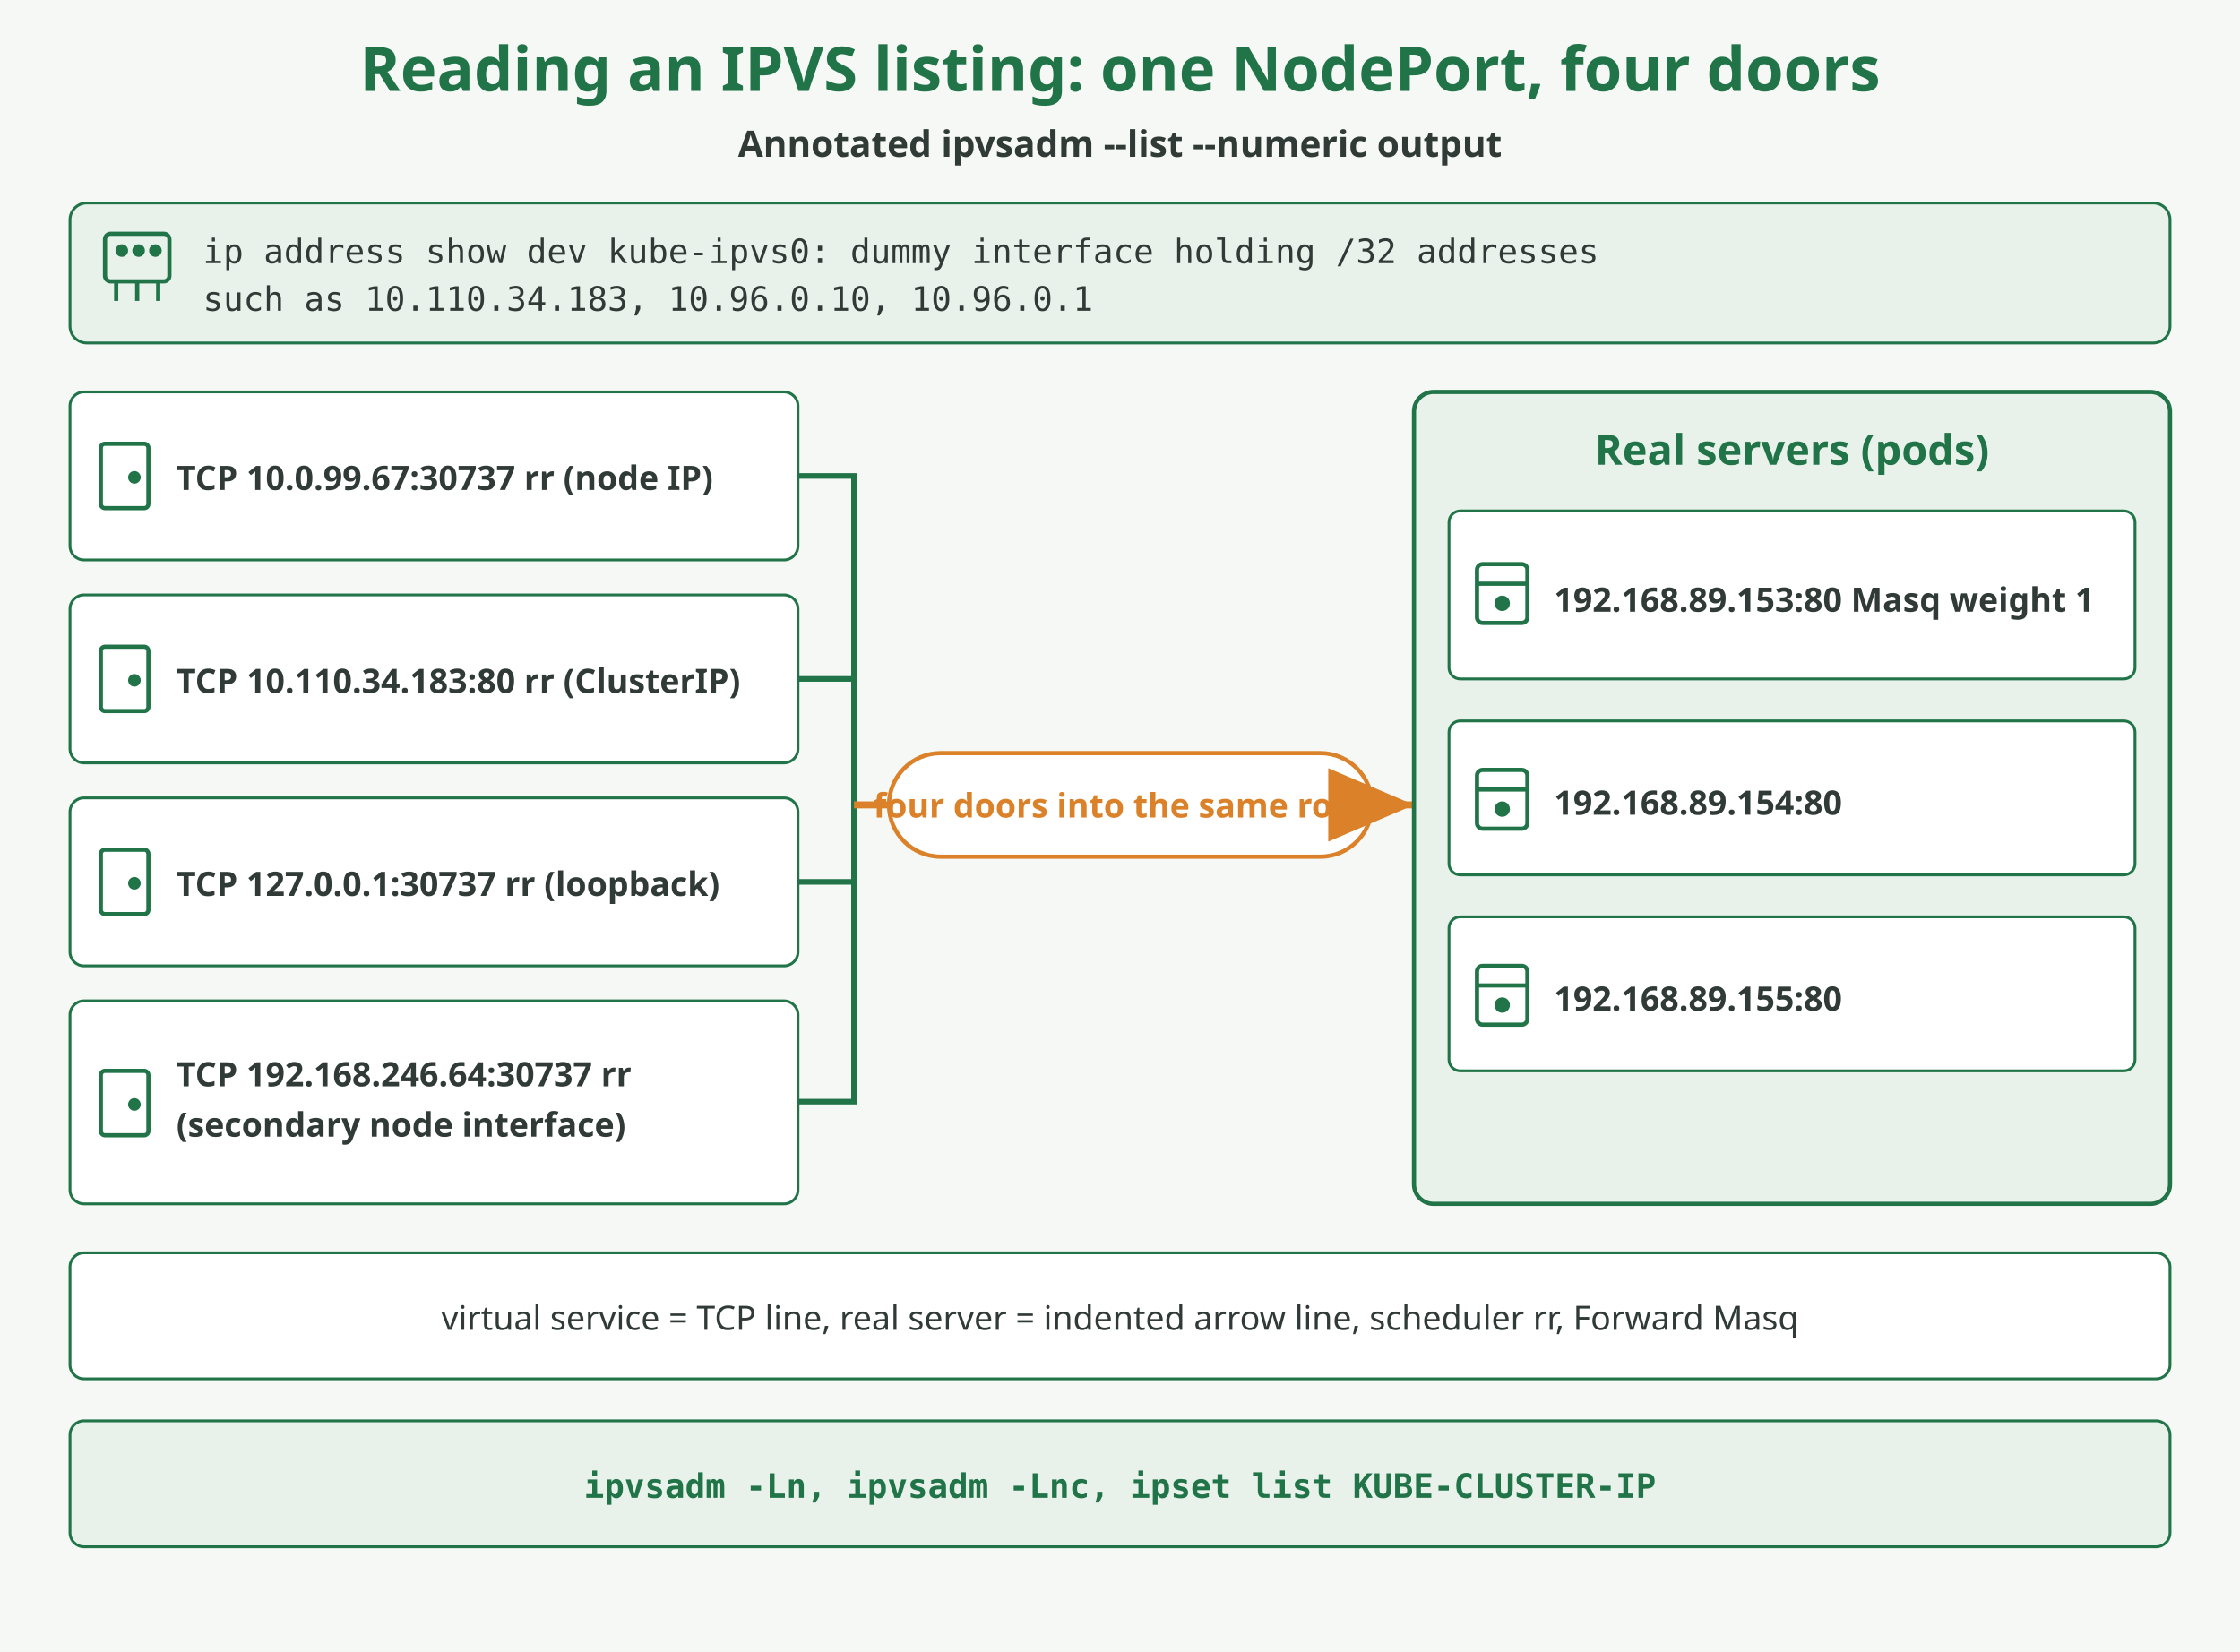
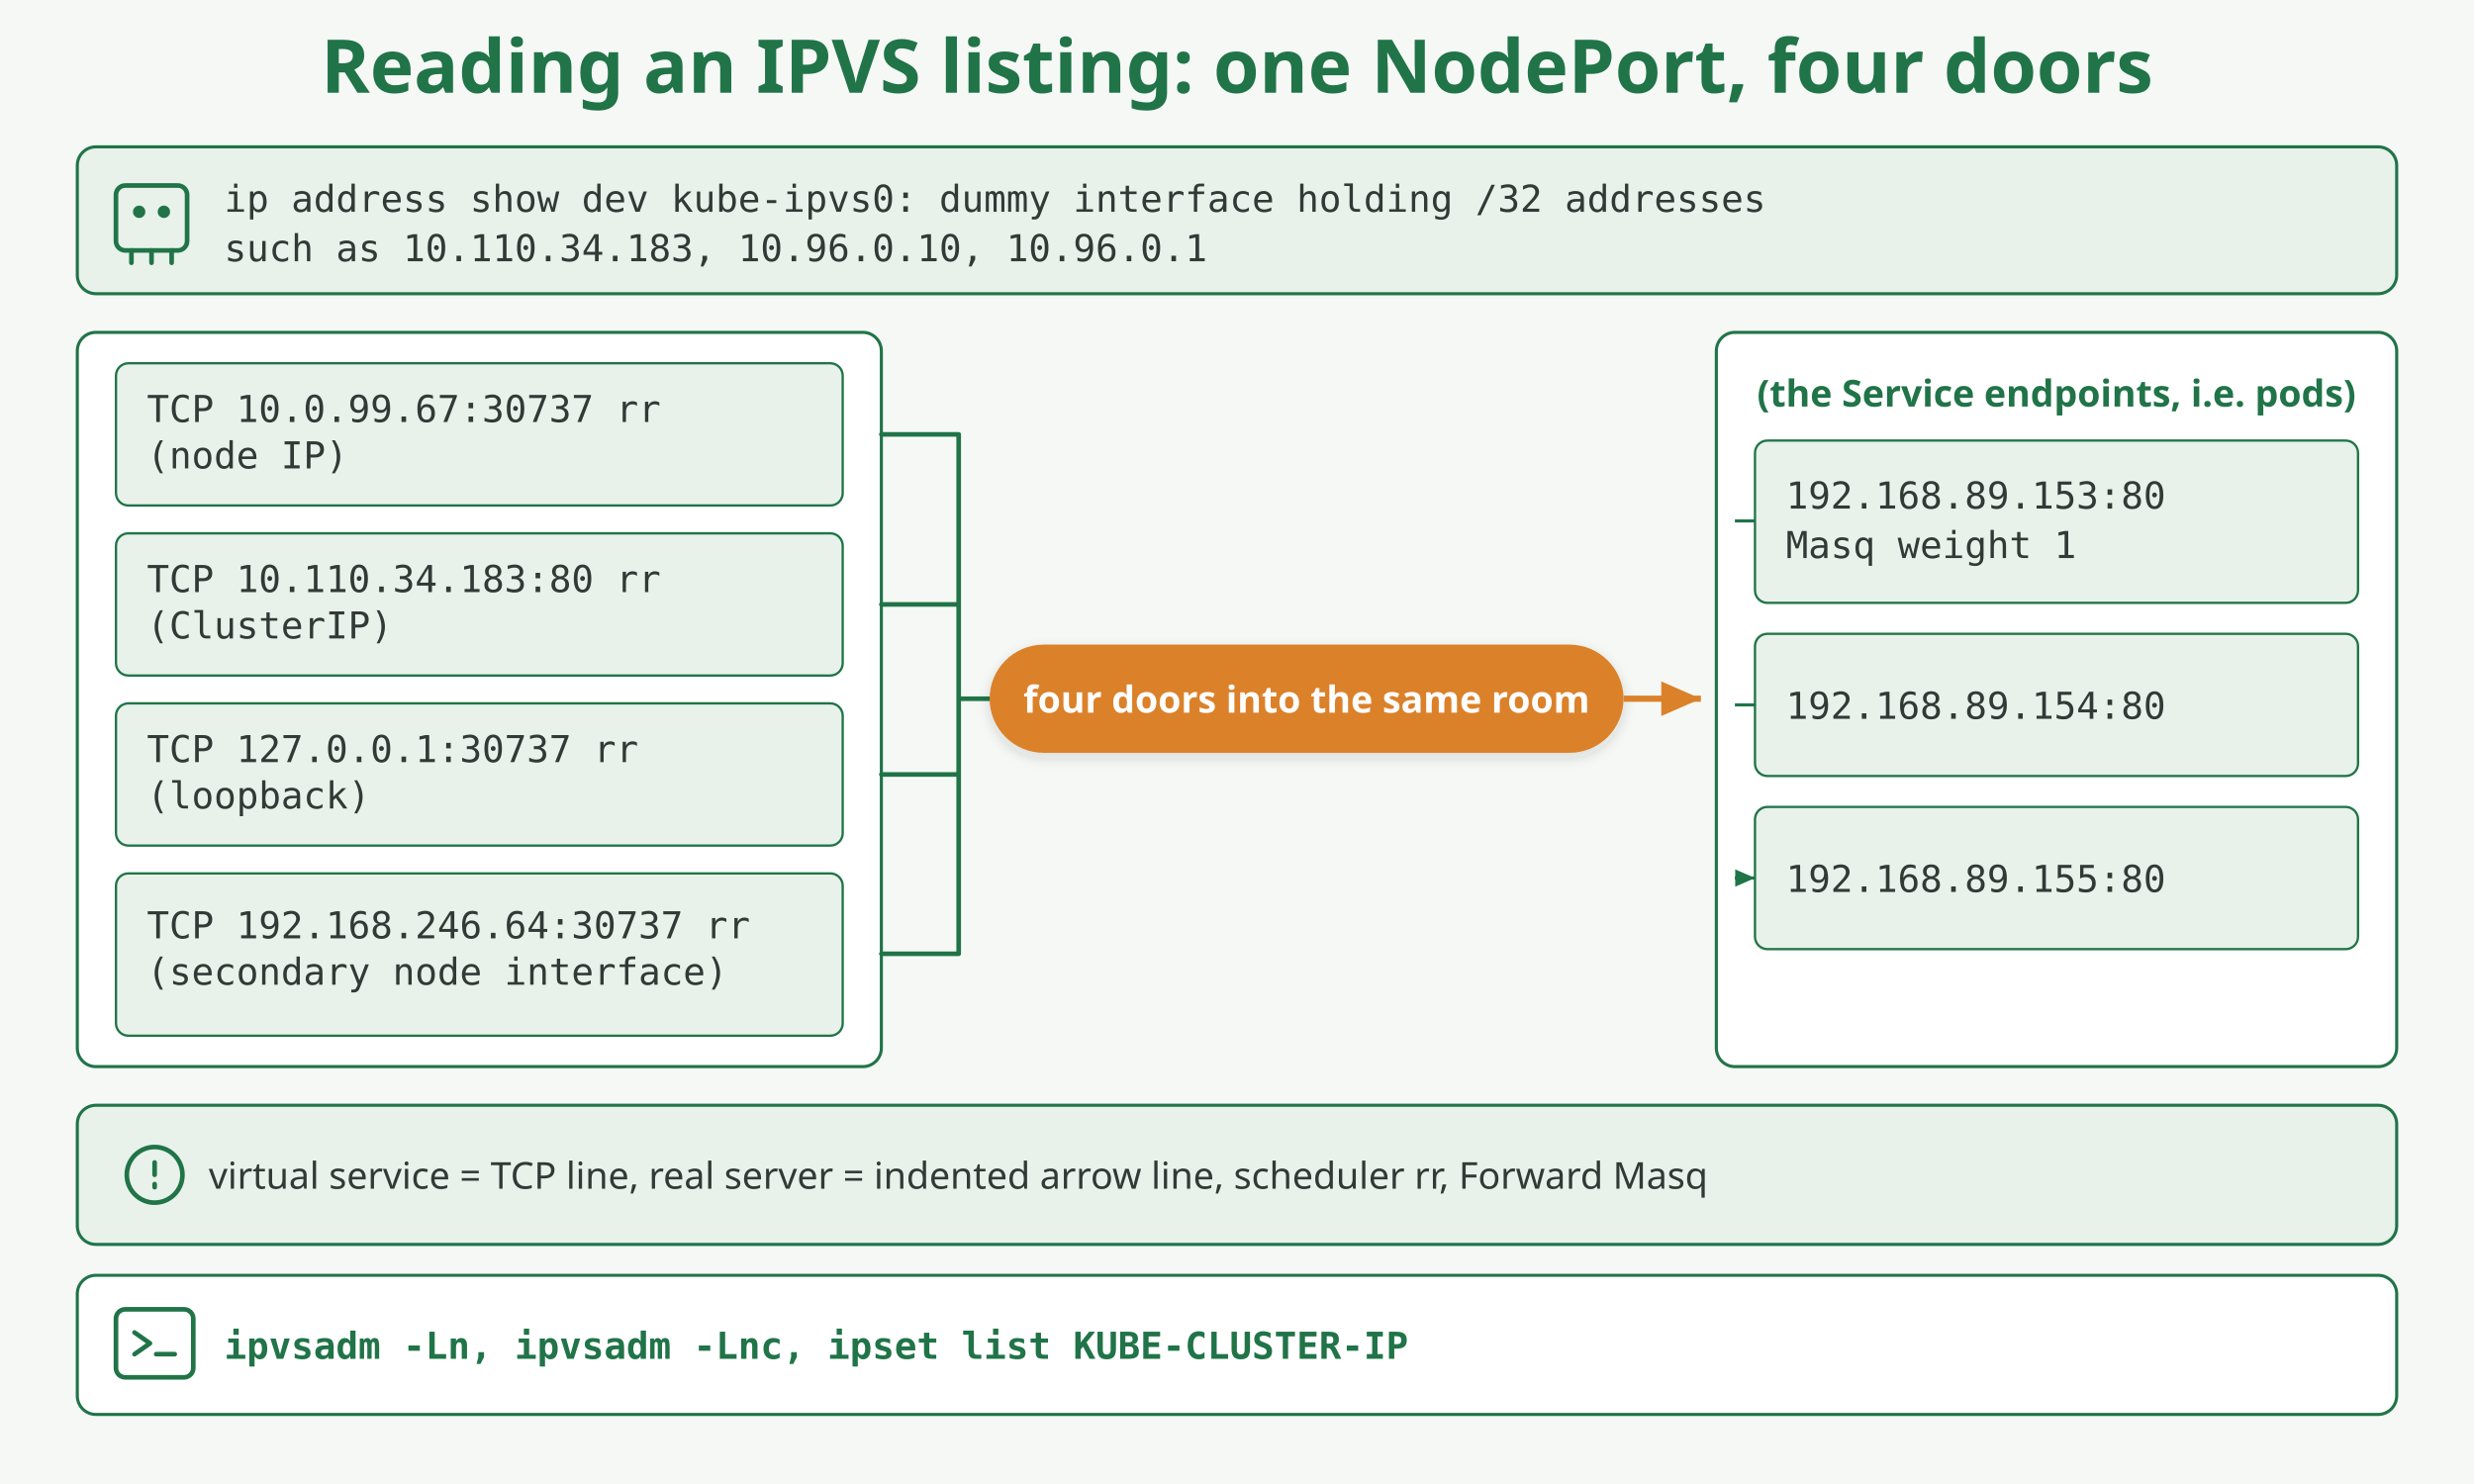
- <svg xmlns="http://www.w3.org/2000/svg" viewBox="0 0 1600 1180" width="1600" height="1180">
+ <svg xmlns="http://www.w3.org/2000/svg" viewBox="0 0 1600 960" width="1600" height="960">
  <defs>
-     <marker id="orange-arrow" viewBox="0 0 16 16" refX="14" refY="8" markerWidth="14" markerHeight="14" orient="auto-start-reverse">
-       <path d="M 0 2 L 14 8 L 0 14 z" fill="#db8129" />
+     <marker id="green-arrow" viewBox="0 0 10 10" refX="8" refY="5" markerWidth="8" markerHeight="8" orient="auto-start-reverse">
+       <path d="M 0 1.5 L 8 5 L 0 8.5 z" fill="#207448" />
    </marker>
+     <marker id="orange-arrow" viewBox="0 0 10 10" refX="8" refY="5" markerWidth="8" markerHeight="8" orient="auto-start-reverse">
+       <path d="M 0 1.5 L 8 5 L 0 8.5 z" fill="#db8129" />
+     </marker>
+     <filter id="pill-shadow" x="-5%" y="-10%" width="110%" height="130%">
+       <feDropShadow dx="0" dy="3" stdDeviation="4" flood-color="#303a36" flood-opacity="0.15" />
+     </filter>
  </defs>
-   <rect width="1600" height="1180" fill="#f5f8f5" />
-   <text x="800" y="65" text-anchor="middle" font-family="sans-serif" font-size="44" font-weight="bold" fill="#207448">Reading an IPVS listing: one NodePort, four doors</text>
-   <text x="800" y="112" text-anchor="middle" font-family="sans-serif" font-size="26" font-weight="bold" fill="#303a36">Annotated ipvsadm --list --numeric output</text>
-   <g id="dummy-interface">
-     <rect x="50" y="145" width="1500" height="100" rx="12" fill="#e8f1ea" stroke="#207448" stroke-width="2" />
-     <g transform="translate(75, 167)" stroke="#207448" stroke-width="3" fill="none">
-       <rect x="0" y="0" width="46" height="34" rx="4" />
-       <line x1="8" y1="34" x2="8" y2="48" />
-       <line x1="23" y1="34" x2="23" y2="48" />
-       <line x1="38" y1="34" x2="38" y2="48" />
-       <circle cx="12" cy="12" r="3" fill="#207448" />
-       <circle cx="24" cy="12" r="3" fill="#207448" />
-       <circle cx="36" cy="12" r="3" fill="#207448" />
+   <rect width="1600" height="960" fill="#f5f8f5" />
+   <text x="800" y="60" font-family="sans-serif" font-size="48" font-weight="bold" fill="#207448" text-anchor="middle">Reading an IPVS listing: one NodePort, four doors</text>
+   <g transform="translate(50, 95)">
+     <rect width="1500" height="95" rx="12" fill="#e8f1ea" stroke="#207448" stroke-width="2" />
+     <g transform="translate(25, 20)" stroke="#207448" stroke-width="3" fill="none">
+       <rect x="0" y="5" width="46" height="42" rx="6" />
+       <path d="M 10 47 L 10 55 M 23 47 L 23 55 M 36 47 L 36 55" stroke-linecap="round" />
+       <circle cx="15" cy="22" r="4" fill="#207448" stroke="none" />
+       <circle cx="31" cy="22" r="4" fill="#207448" stroke="none" />
    </g>
-     <text x="145" y="188" font-family="monospace" font-size="24" fill="#303a36">
-       <tspan x="145" dy="0">ip address show dev kube-ipvs0: dummy interface holding /32 addresses </tspan>
-       <tspan x="145" dy="34">such as 10.110.34.183, 10.96.0.10, 10.96.0.1</tspan>
+     <text x="95" y="42" font-family="monospace" font-size="24" fill="#303a36">
+       <tspan x="95" dy="0">ip address show dev kube-ipvs0: dummy interface holding /32 addresses</tspan>
+       <tspan x="95" dy="32">such as 10.110.34.183, 10.96.0.10, 10.96.0.1</tspan>
    </text>
  </g>
-   <g id="block-node-ip">
-     <rect x="50" y="280" width="520" height="120" rx="10" fill="#ffffff" stroke="#207448" stroke-width="2" />
-     <g transform="translate(72, 317)" stroke="#207448" stroke-width="3" fill="none">
-       <rect x="0" y="0" width="34" height="46" rx="3" />
-       <circle cx="24" cy="24" r="3" fill="#207448" />
-     </g>
-     <text x="126" y="350" font-family="sans-serif" font-size="24" font-weight="bold" fill="#303a36">TCP 10.0.99.67:30737 rr (node IP)</text>
-   </g>
-   <g id="block-cluster-ip">
-     <rect x="50" y="425" width="520" height="120" rx="10" fill="#ffffff" stroke="#207448" stroke-width="2" />
-     <g transform="translate(72, 462)" stroke="#207448" stroke-width="3" fill="none">
-       <rect x="0" y="0" width="34" height="46" rx="3" />
-       <circle cx="24" cy="24" r="3" fill="#207448" />
-     </g>
-     <text x="126" y="495" font-family="sans-serif" font-size="24" font-weight="bold" fill="#303a36">TCP 10.110.34.183:80 rr (ClusterIP)</text>
-   </g>
-   <g id="block-loopback">
-     <rect x="50" y="570" width="520" height="120" rx="10" fill="#ffffff" stroke="#207448" stroke-width="2" />
-     <g transform="translate(72, 607)" stroke="#207448" stroke-width="3" fill="none">
-       <rect x="0" y="0" width="34" height="46" rx="3" />
-       <circle cx="24" cy="24" r="3" fill="#207448" />
-     </g>
-     <text x="126" y="640" font-family="sans-serif" font-size="24" font-weight="bold" fill="#303a36">TCP 127.0.0.1:30737 rr (loopback)</text>
-   </g>
-   <g id="block-secondary">
-     <rect x="50" y="715" width="520" height="145" rx="10" fill="#ffffff" stroke="#207448" stroke-width="2" />
-     <g transform="translate(72, 765)" stroke="#207448" stroke-width="3" fill="none">
-       <rect x="0" y="0" width="34" height="46" rx="3" />
-       <circle cx="24" cy="24" r="3" fill="#207448" />
-     </g>
-     <text x="126" y="776" font-family="sans-serif" font-size="24" font-weight="bold" fill="#303a36">
-       <tspan x="126" dy="0">TCP 192.168.246.64:30737 rr </tspan>
-       <tspan x="126" dy="36">(secondary node interface)</tspan>
+   <g transform="translate(50, 215)">
+     <rect width="520" height="475" rx="12" fill="#ffffff" stroke="#207448" stroke-width="2" />
+     <rect x="25" y="20" width="470" height="92" rx="8" fill="#e8f1ea" stroke="#207448" stroke-width="1.5" />
+     <text x="45" y="58" font-family="monospace" font-size="24" fill="#303a36">
+       <tspan x="45" dy="0">TCP 10.0.99.67:30737 rr</tspan>
+       <tspan x="45" dy="30">(node IP)</tspan>
+     </text>
+     <rect x="25" y="130" width="470" height="92" rx="8" fill="#e8f1ea" stroke="#207448" stroke-width="1.5" />
+     <text x="45" y="168" font-family="monospace" font-size="24" fill="#303a36">
+       <tspan x="45" dy="0">TCP 10.110.34.183:80 rr</tspan>
+       <tspan x="45" dy="30">(ClusterIP)</tspan>
+     </text>
+     <rect x="25" y="240" width="470" height="92" rx="8" fill="#e8f1ea" stroke="#207448" stroke-width="1.5" />
+     <text x="45" y="278" font-family="monospace" font-size="24" fill="#303a36">
+       <tspan x="45" dy="0">TCP 127.0.0.1:30737 rr</tspan>
+       <tspan x="45" dy="30">(loopback)</tspan>
+     </text>
+     <rect x="25" y="350" width="470" height="105" rx="8" fill="#e8f1ea" stroke="#207448" stroke-width="1.5" />
+     <text x="45" y="392" font-family="monospace" font-size="24" fill="#303a36">
+       <tspan x="45" dy="0">TCP 192.168.246.64:30737 rr</tspan>
+       <tspan x="45" dy="30">(secondary node interface)</tspan>
    </text>
  </g>
-   <path d="M 570 340 L 610 340 L 610 787 L 570 787" fill="none" stroke="#207448" stroke-width="4" />
-   <line x1="570" y1="485" x2="610" y2="485" stroke="#207448" stroke-width="4" />
-   <line x1="570" y1="630" x2="610" y2="630" stroke="#207448" stroke-width="4" />
-   <line x1="610" y1="575" x2="635" y2="575" stroke="#db8129" stroke-width="5" />
-   <rect x="635" y="538" width="345" height="74" rx="37" fill="#ffffff" stroke="#db8129" stroke-width="3" />
-   <text x="807" y="584" text-anchor="middle" font-family="sans-serif" font-size="24" font-weight="bold" fill="#db8129">four doors into the same room</text>
-   <line x1="980" y1="575" x2="1010" y2="575" stroke="#db8129" stroke-width="5" marker-end="url(#orange-arrow)" />
-   <g id="real-servers-panel">
-     <rect x="1010" y="280" width="540" height="580" rx="14" fill="#e8f1ea" stroke="#207448" stroke-width="3" />
-     <text x="1280" y="332" text-anchor="middle" font-family="sans-serif" font-size="30" font-weight="bold" fill="#207448">Real servers (pods)</text>
-     <g id="pod-1">
-       <rect x="1035" y="365" width="490" height="120" rx="8" fill="#ffffff" stroke="#207448" stroke-width="2" />
-       <g transform="translate(1055, 403)" stroke="#207448" stroke-width="3" fill="none">
-         <rect x="0" y="0" width="36" height="42" rx="4" />
-         <line x1="0" y1="14" x2="36" y2="14" />
-         <circle cx="18" cy="28" r="4" fill="#207448" />
-       </g>
-       <text x="1110" y="437" font-family="sans-serif" font-size="24" font-weight="bold" fill="#303a36">192.168.89.153:80 Masq weight 1</text>
+   <path d="M 570 281 L 620 281            M 570 391 L 620 391            M 570 501 L 620 501            M 570 617 L 620 617            M 620 281 L 620 617            M 620 452 L 640 452" fill="none" stroke="#207448" stroke-width="3" stroke-linecap="round" />
+   <g filter="url(#pill-shadow)">
+     <rect x="640" y="417" width="410" height="70" rx="35" fill="#db8129" />
+   </g>
+   <text x="845" y="461" font-family="sans-serif" font-size="24" font-weight="bold" fill="#ffffff" text-anchor="middle">four doors into the same room</text>
+   <line x1="1050" y1="452" x2="1100" y2="452" stroke="#db8129" stroke-width="4" marker-end="url(#orange-arrow)" />
+   <g transform="translate(1110, 215)">
+     <rect width="440" height="475" rx="12" fill="#ffffff" stroke="#207448" stroke-width="2" />
+     <g transform="translate(25, 20)">
+       <text x="195" y="28" font-family="sans-serif" font-size="24" font-weight="bold" fill="#207448" text-anchor="middle">(the Service endpoints, i.e. pods)</text>
    </g>
-     <g id="pod-2">
-       <rect x="1035" y="515" width="490" height="110" rx="8" fill="#ffffff" stroke="#207448" stroke-width="2" />
-       <g transform="translate(1055, 550)" stroke="#207448" stroke-width="3" fill="none">
-         <rect x="0" y="0" width="36" height="42" rx="4" />
-         <line x1="0" y1="14" x2="36" y2="14" />
-         <circle cx="18" cy="28" r="4" fill="#207448" />
-       </g>
-       <text x="1110" y="582" font-family="sans-serif" font-size="24" font-weight="bold" fill="#303a36">192.168.89.154:80</text>
+     <rect x="25" y="70" width="390" height="105" rx="8" fill="#e8f1ea" stroke="#207448" stroke-width="1.5" />
+     <text x="45" y="114" font-family="monospace" font-size="24" fill="#303a36">
+       <tspan x="45" dy="0">192.168.89.153:80</tspan>
+       <tspan x="45" dy="32">Masq weight 1</tspan>
+     </text>
+     <rect x="25" y="195" width="390" height="92" rx="8" fill="#e8f1ea" stroke="#207448" stroke-width="1.5" />
+     <text x="45" y="250" font-family="monospace" font-size="24" fill="#303a36">192.168.89.154:80</text>
+     <rect x="25" y="307" width="390" height="92" rx="8" fill="#e8f1ea" stroke="#207448" stroke-width="1.5" />
+     <text x="45" y="362" font-family="monospace" font-size="24" fill="#303a36">192.168.89.155:80</text>
+     <path d="M 12 122 L 25 122 M 12 241 L 25 241 M 12 353 L 25 353" fill="none" stroke="#207448" stroke-width="2" marker-end="url(#green-arrow)" />
+   </g>
+   <g transform="translate(50, 715)">
+     <rect width="1500" height="90" rx="12" fill="#e8f1ea" stroke="#207448" stroke-width="2" />
+     <g transform="translate(25, 20)" stroke="#207448" stroke-width="3" fill="none">
+       <circle cx="25" cy="25" r="18" />
+       <path d="M 25 17 L 25 25 M 25 31 L 25 33" stroke-linecap="round" />
    </g>
-     <g id="pod-3">
-       <rect x="1035" y="655" width="490" height="110" rx="8" fill="#ffffff" stroke="#207448" stroke-width="2" />
-       <g transform="translate(1055, 690)" stroke="#207448" stroke-width="3" fill="none">
-         <rect x="0" y="0" width="36" height="42" rx="4" />
-         <line x1="0" y1="14" x2="36" y2="14" />
-         <circle cx="18" cy="28" r="4" fill="#207448" />
-       </g>
-       <text x="1110" y="722" font-family="sans-serif" font-size="24" font-weight="bold" fill="#303a36">192.168.89.155:80</text>
+     <text x="85" y="54" font-family="sans-serif" font-size="24" fill="#303a36">virtual service = TCP line, real server = indented arrow line, scheduler rr, Forward Masq</text>
+   </g>
+   <g transform="translate(50, 825)">
+     <rect width="1500" height="90" rx="12" fill="#ffffff" stroke="#207448" stroke-width="2" />
+     <g transform="translate(25, 22)" stroke="#207448" stroke-width="3" fill="none" stroke-linecap="round" stroke-linejoin="round">
+       <rect x="0" y="0" width="50" height="44" rx="6" />
+       <path d="M 12 15 L 22 22 L 12 29 M 26 29 L 38 29" />
    </g>
-   </g>
-   <g id="legend-panel">
-     <rect x="50" y="895" width="1500" height="90" rx="10" fill="#ffffff" stroke="#207448" stroke-width="2" />
-     <text x="800" y="950" text-anchor="middle" font-family="sans-serif" font-size="24" fill="#303a36">virtual service = TCP line, real server = indented arrow line, scheduler rr, Forward Masq</text>
-   </g>
-   <g id="commands-panel">
-     <rect x="50" y="1015" width="1500" height="90" rx="10" fill="#e8f1ea" stroke="#207448" stroke-width="2" />
-     <text x="800" y="1070" text-anchor="middle" font-family="monospace" font-size="24" font-weight="bold" fill="#207448">ipvsadm -Ln, ipvsadm -Lnc, ipset list KUBE-CLUSTER-IP</text>
+     <text x="95" y="54" font-family="monospace" font-size="24" font-weight="bold" fill="#207448">ipvsadm -Ln, ipvsadm -Lnc, ipset list KUBE-CLUSTER-IP</text>
  </g>
</svg>
